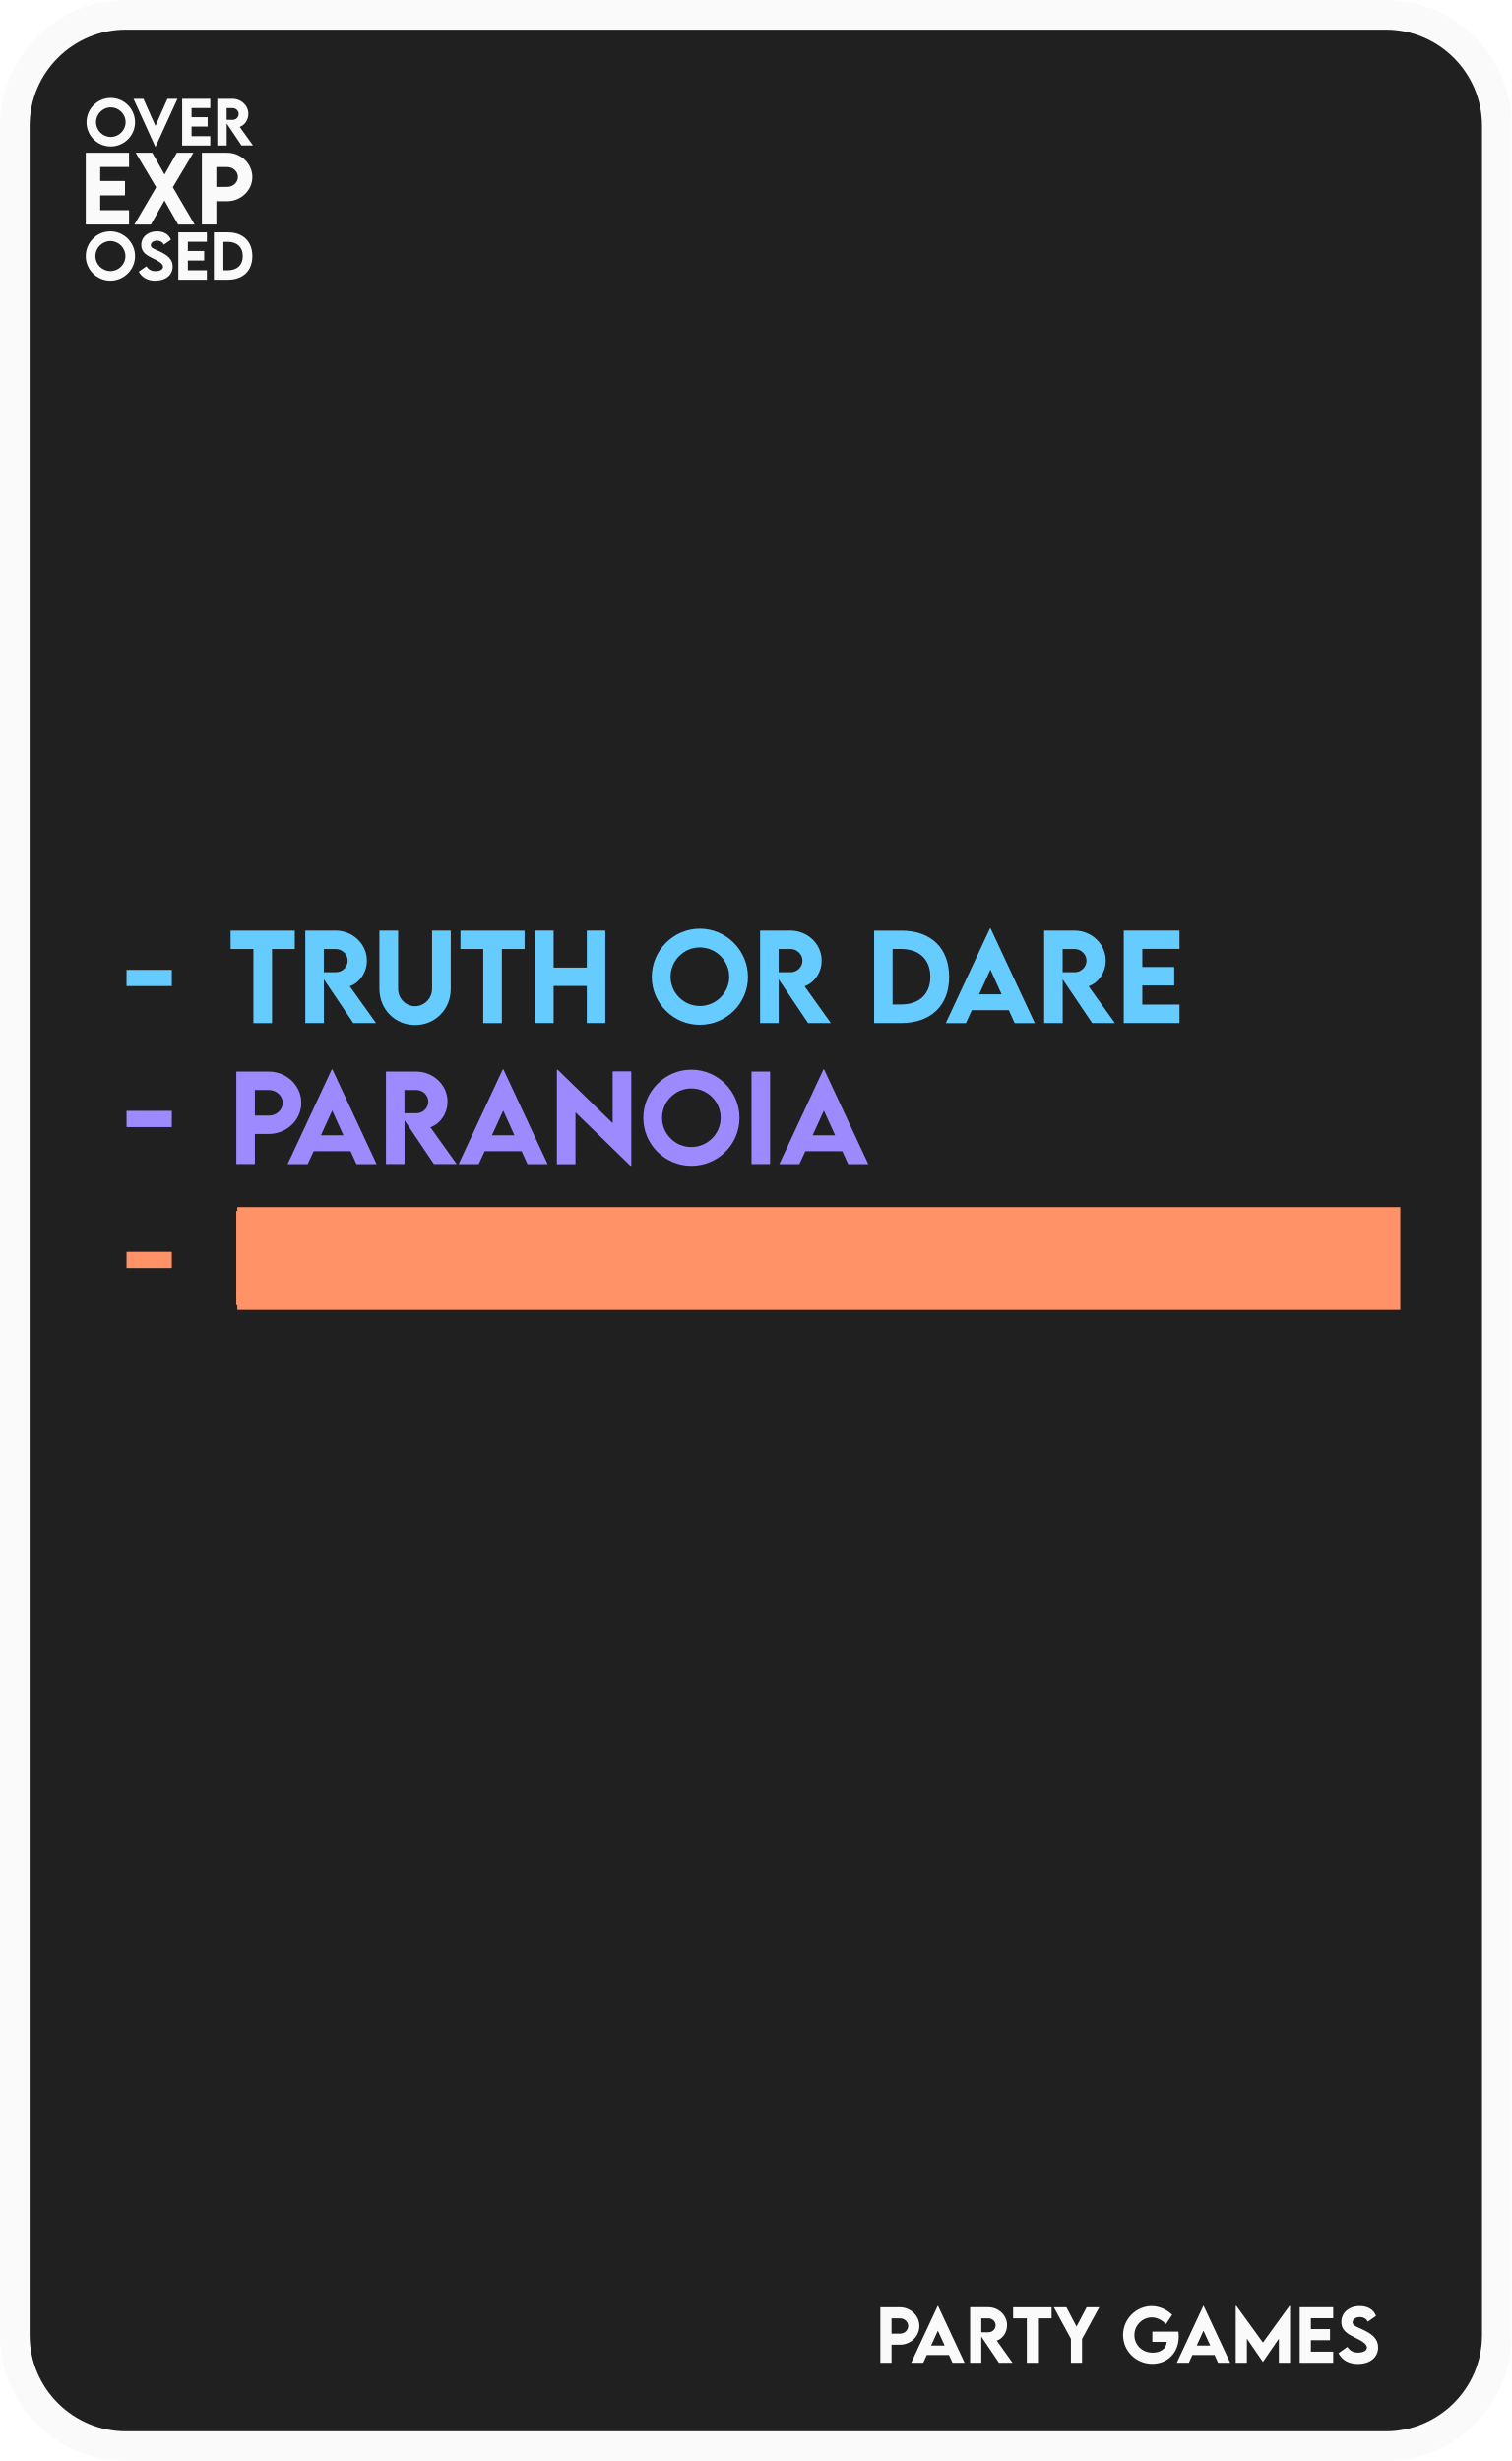
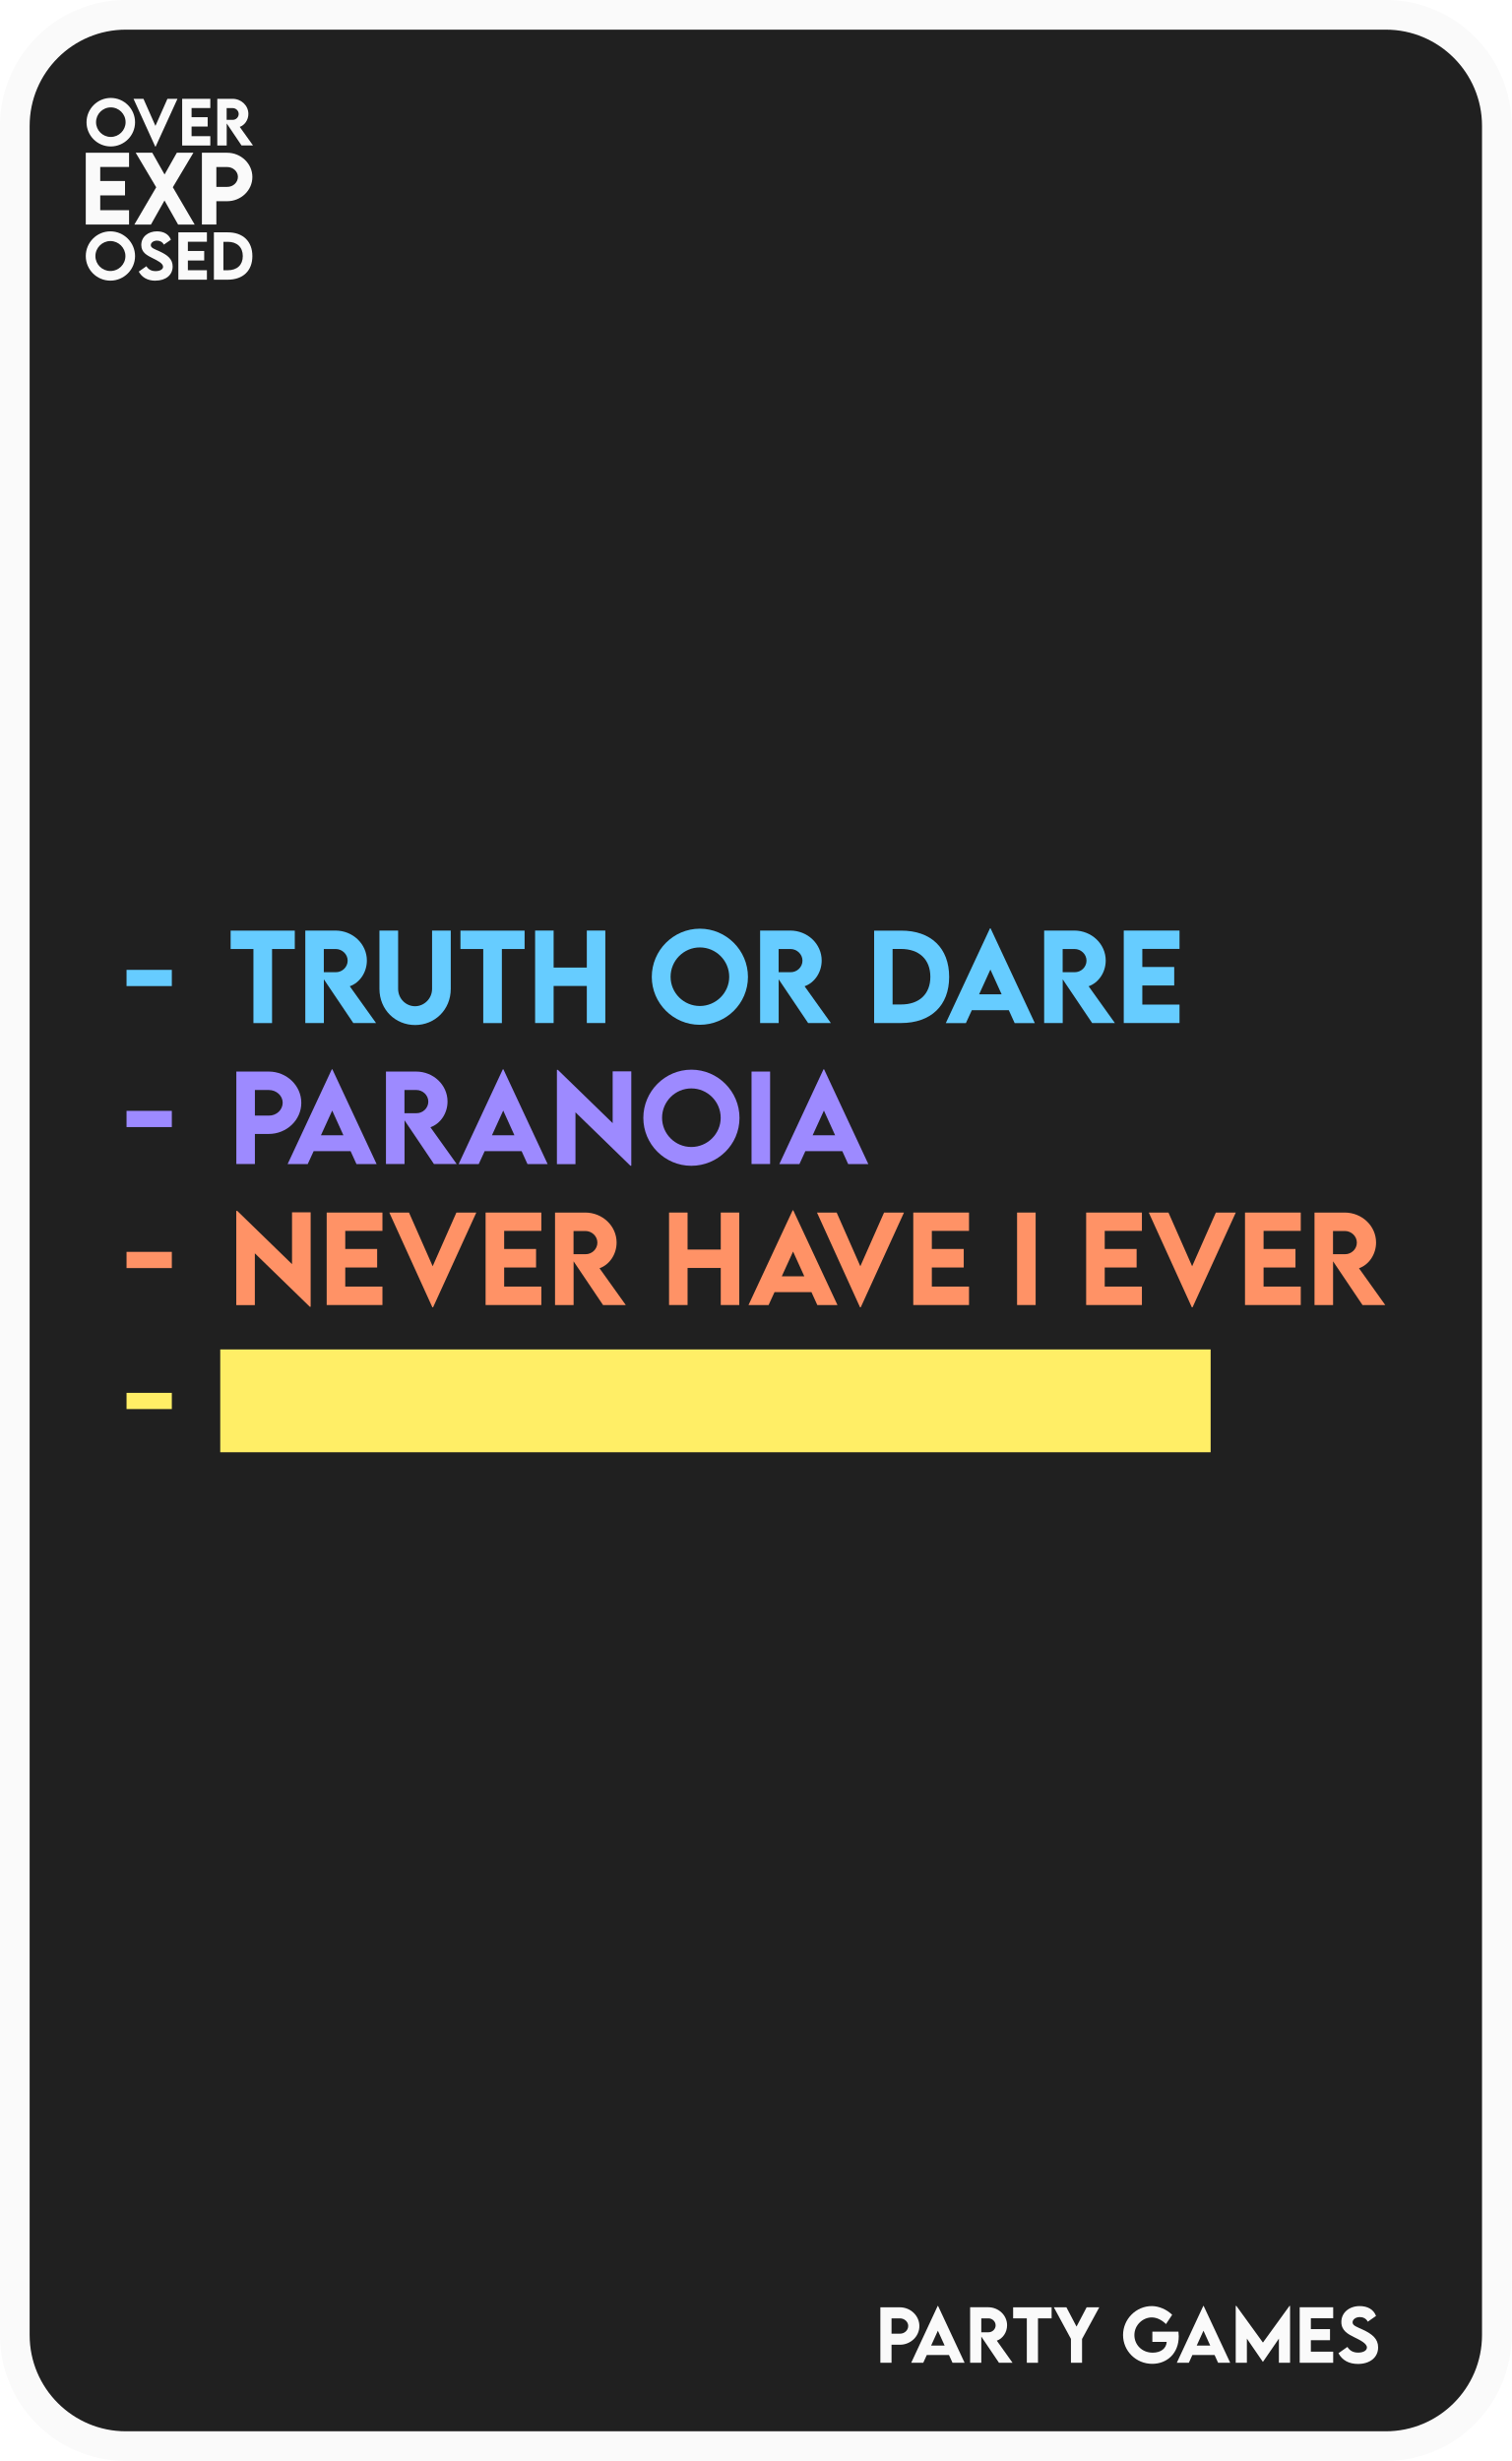
<svg xmlns="http://www.w3.org/2000/svg" id="Layer_2" viewBox="0 0 257.33 418.91">
  <defs>
    <style>
      .cls-1 {
        fill: none;
        stroke: #fafafa;
        stroke-linecap: round;
        stroke-linejoin: round;
        stroke-width: 5.05px;
      }

      .cls-2 {
+         fill: #fe6;
+       }
+ 
+       .cls-3 {
        fill: #ff9266;
      }

-       .cls-3 {
+       .cls-4 {
        fill: #6cf;
      }

-       .cls-4 {
+       .cls-5 {
        fill: #202020;
      }

-       .cls-5 {
+       .cls-6 {
        fill: #9d8aff;
      }

-       .cls-6 {
+       .cls-7 {
        fill: #fafafa;
      }
    </style>
  </defs>
  <g id="Layer_1-2" data-name="Layer_1">
    <g>
-       <rect class="cls-4" x="2.52" y="2.52" width="252.28" height="413.86" rx="18.92" ry="18.92" />
+       <rect class="cls-5" x="2.52" y="2.52" width="252.28" height="413.86" rx="18.92" ry="18.92" />
      <rect class="cls-1" x="2.52" y="2.52" width="252.28" height="413.86" rx="18.92" ry="18.92" />
      <g>
        <g>
-           <path class="cls-6" d="M17.06,28.42v2.39h4.22v2.45h-4.22v2.52h4.91v2.44h-7.37v-12.22h7.37v2.42h-4.91Z" />
-           <path class="cls-6" d="M26.59,31.88l-3.49-5.88h2.82l2.09,3.7,2.09-3.7h2.82l-3.5,5.87,3.72,6.36h-2.82l-2.32-4.1-2.31,4.1h-2.82l3.72-6.35Z" />
-           <path class="cls-6" d="M34.37,26h4.29c2.37,0,4.3,1.86,4.3,4.13s-1.93,4.12-4.3,4.12h-1.83v3.97h-2.46v-12.22ZM40.5,30.11c0-.93-.83-1.68-1.84-1.68h-1.83v3.38h1.83c1.02.02,1.84-.76,1.84-1.71Z" />
+           <path class="cls-7" d="M17.06,28.42v2.39h4.22v2.45h-4.22v2.52h4.91v2.44h-7.37v-12.22h7.37v2.42h-4.91Z" />
+           <path class="cls-7" d="M26.59,31.88l-3.49-5.88h2.82l2.09,3.7,2.09-3.7h2.82l-3.5,5.87,3.72,6.36h-2.82l-2.32-4.1-2.31,4.1h-2.82l3.72-6.35Z" />
+           <path class="cls-7" d="M34.37,26h4.29c2.37,0,4.3,1.86,4.3,4.13s-1.93,4.12-4.3,4.12h-1.83v3.97h-2.46v-12.22ZM40.5,30.11c0-.93-.83-1.68-1.84-1.68h-1.83v3.38h1.83c1.02.02,1.84-.76,1.84-1.71Z" />
        </g>
        <g>
-           <path class="cls-6" d="M14.73,20.81c0-2.28,1.86-4.14,4.13-4.14s4.13,1.86,4.13,4.14-1.86,4.12-4.14,4.12-4.12-1.85-4.12-4.12ZM21.38,20.8c0-1.39-1.13-2.52-2.52-2.52s-2.51,1.13-2.51,2.52,1.13,2.51,2.51,2.51,2.52-1.13,2.52-2.51Z" />
-           <path class="cls-6" d="M30.21,16.82l-3.72,8.14h-.06l-3.7-8.14h1.69l2.04,4.61,2.04-4.61h1.71Z" />
-           <path class="cls-6" d="M32.61,18.4v1.55h2.74v1.59h-2.74v1.64h3.19v1.59h-4.79v-7.95h4.79v1.57h-3.19Z" />
-           <path class="cls-6" d="M41.12,24.77l-2.53-3.76v3.76h-1.6v-7.95s2.59,0,2.59,0c1.48,0,2.7,1.14,2.7,2.57,0,1.02-.62,1.91-1.47,2.21l2.26,3.16h-1.95ZM38.58,20.4h1.03c.54.01,1.02-.43,1.02-1s-.49-1-1.02-1h-1.03v2Z" />
+           <path class="cls-7" d="M14.73,20.81c0-2.28,1.86-4.14,4.13-4.14s4.13,1.86,4.13,4.14-1.86,4.12-4.14,4.12-4.12-1.85-4.12-4.12ZM21.38,20.8c0-1.39-1.13-2.52-2.52-2.52s-2.51,1.13-2.51,2.52,1.13,2.51,2.51,2.51,2.52-1.13,2.52-2.51Z" />
+           <path class="cls-7" d="M30.21,16.82l-3.72,8.14h-.06l-3.7-8.14h1.69l2.04,4.61,2.04-4.61h1.71Z" />
+           <path class="cls-7" d="M32.61,18.4v1.55h2.74v1.59h-2.74v1.64h3.19v1.59h-4.79v-7.95h4.79v1.57h-3.19Z" />
+           <path class="cls-7" d="M41.12,24.77l-2.53-3.76v3.76h-1.6v-7.95s2.59,0,2.59,0c1.48,0,2.7,1.14,2.7,2.57,0,1.02-.62,1.91-1.47,2.21l2.26,3.16h-1.95ZM38.58,20.4h1.03c.54.01,1.02-.43,1.02-1s-.49-1-1.02-1h-1.03v2Z" />
        </g>
-         <path class="cls-6" d="M18.79,46.13c-1.41,0-2.55-1.14-2.55-2.54s1.15-2.56,2.55-2.56,2.56,1.15,2.56,2.56-1.15,2.54-2.56,2.54ZM18.79,47.77c2.31,0,4.2-1.88,4.2-4.18s-1.89-4.21-4.2-4.21-4.19,1.89-4.19,4.21,1.89,4.18,4.19,4.18Z" />
-         <path class="cls-6" d="M26.46,47.77c1.73,0,2.93-.93,2.93-2.41,0-1.24-.84-1.92-2.18-2.55-.93-.43-1.54-.6-1.54-1.08,0-.42.45-.77,1.06-.77.45,0,.92.2,1.16.68l1.2-.83c-.36-.98-1.28-1.43-2.38-1.43-1.48,0-2.66.92-2.66,2.32,0,1.29,1,1.78,1.9,2.23.85.42,1.81.89,1.81,1.48,0,.43-.51.74-1.27.74-.69,0-1.21-.26-1.57-.83l-1.3.91c.54,1,1.52,1.55,2.84,1.55Z" />
-         <polygon class="cls-6" points="35.22 41.15 35.22 39.55 30.36 39.55 30.36 47.61 35.22 47.61 35.22 46 31.98 46 31.98 44.34 34.76 44.34 34.76 42.72 31.98 42.72 31.98 41.15 35.22 41.15" />
-         <path class="cls-6" d="M38.77,46h-.74v-4.84h.73c1.6,0,2.57.92,2.57,2.43s-.97,2.41-2.55,2.41ZM38.76,39.55h-2.35v8.06h2.35c2.61,0,4.2-1.52,4.2-4.02s-1.59-4.05-4.2-4.04Z" />
+         <path class="cls-7" d="M18.79,46.13c-1.41,0-2.55-1.14-2.55-2.54s1.15-2.56,2.55-2.56,2.56,1.15,2.56,2.56-1.15,2.54-2.56,2.54ZM18.79,47.77c2.31,0,4.2-1.88,4.2-4.18s-1.89-4.21-4.2-4.21-4.19,1.89-4.19,4.21,1.89,4.18,4.19,4.18Z" />
+         <path class="cls-7" d="M26.46,47.77c1.73,0,2.93-.93,2.93-2.41,0-1.24-.84-1.92-2.18-2.55-.93-.43-1.54-.6-1.54-1.08,0-.42.45-.77,1.06-.77.45,0,.92.2,1.16.68l1.2-.83c-.36-.98-1.28-1.43-2.38-1.43-1.48,0-2.66.92-2.66,2.32,0,1.29,1,1.78,1.9,2.23.85.42,1.81.89,1.81,1.48,0,.43-.51.74-1.27.74-.69,0-1.21-.26-1.57-.83l-1.3.91c.54,1,1.52,1.55,2.84,1.55Z" />
+         <polygon class="cls-7" points="35.22 41.15 35.22 39.55 30.36 39.55 30.36 47.61 35.22 47.61 35.22 46 31.98 46 31.98 44.34 34.76 44.34 34.76 42.72 31.98 42.72 31.98 41.15 35.22 41.15" />
+         <path class="cls-7" d="M38.77,46h-.74v-4.84h.73c1.6,0,2.57.92,2.57,2.43s-.97,2.41-2.55,2.41ZM38.76,39.55h-2.35v8.06h2.35c2.61,0,4.2-1.52,4.2-4.02s-1.59-4.05-4.2-4.04Z" />
      </g>
      <g>
-         <path class="cls-6" d="M149.86,392.75h3.32c1.83,0,3.32,1.44,3.32,3.19s-1.49,3.18-3.32,3.18h-1.42v3.07h-1.9v-9.45ZM154.6,395.92c0-.71-.64-1.29-1.42-1.29h-1.42v2.61h1.42c.79.01,1.42-.59,1.42-1.32Z" />
-         <path class="cls-6" d="M161.54,400.87h-3.78l-.6,1.32h-2.05l4.51-9.68h.06l4.52,9.68h-2.06l-.6-1.32ZM160.8,399.26l-1.15-2.53-1.15,2.53h2.3Z" />
-         <path class="cls-6" d="M170.05,402.19l-3.01-4.46v4.46h-1.9v-9.45s3.08,0,3.08,0c1.76,0,3.21,1.36,3.21,3.06,0,1.21-.73,2.27-1.75,2.63l2.68,3.76h-2.32ZM167.04,397h1.22c.64.01,1.22-.51,1.22-1.18s-.58-1.19-1.22-1.19h-1.22v2.37Z" />
-         <path class="cls-6" d="M179.01,394.63h-2.32v7.56h-1.9v-7.56h-2.33v-1.88h6.55v1.88Z" />
-         <path class="cls-6" d="M182.31,398.14l-2.92-5.39h2.14l1.72,3.28,1.72-3.28h2.15l-2.93,5.39v4.05h-1.89v-4.05Z" />
-         <path class="cls-6" d="M200.65,397.68c0,2.96-2.04,4.69-4.51,4.69-2.78,0-4.97-2.2-4.97-4.9s2.2-4.93,4.9-4.93c1.22.01,2.53.57,3.46,1.48l-1.05,1.58c-.74-.72-1.58-1.13-2.43-1.13-1.46,0-2.95,1.24-2.95,3.01,0,1.64,1.28,2.99,3.12,2.99,1.35,0,2.31-.69,2.38-1.83h-2.44v-1.75h4.44c.03.28.05.54.05.8Z" />
-         <path class="cls-6" d="M206.75,400.87h-3.78l-.6,1.32h-2.05l4.51-9.68h.06l4.52,9.68h-2.06l-.6-1.32ZM206.01,399.26l-1.15-2.53-1.15,2.53h2.3Z" />
-         <path class="cls-6" d="M219.6,392.51v9.68h-1.9v-4.11l-2.72,3.96h-.01l-2.72-3.96v4.11h-1.9v-9.68h.11l4.52,6.24,4.52-6.24h.11Z" />
-         <path class="cls-6" d="M223.14,394.61v1.85h3.26v1.89h-3.26v1.95h3.8v1.89h-5.7v-9.45h5.7v1.87h-3.8Z" />
-         <path class="cls-6" d="M227.84,400.56l1.52-1.07c.42.67,1.02.97,1.83.97.89,0,1.49-.36,1.49-.87,0-.69-1.13-1.24-2.12-1.73-1.06-.53-2.23-1.11-2.23-2.61,0-1.63,1.38-2.71,3.12-2.71,1.29,0,2.36.53,2.78,1.68l-1.4.98c-.28-.56-.83-.79-1.35-.79-.71,0-1.24.41-1.24.9,0,.56.71.76,1.8,1.27,1.56.74,2.55,1.54,2.55,2.99,0,1.72-1.41,2.82-3.43,2.82-1.55,0-2.69-.64-3.32-1.82Z" />
+         <path class="cls-7" d="M149.86,392.75h3.32c1.83,0,3.32,1.44,3.32,3.19s-1.49,3.18-3.32,3.18h-1.42v3.07h-1.9v-9.45ZM154.6,395.92c0-.71-.64-1.29-1.42-1.29h-1.42v2.61h1.42c.79.01,1.42-.59,1.42-1.32Z" />
+         <path class="cls-7" d="M161.54,400.87h-3.78l-.6,1.32h-2.05l4.51-9.68h.06l4.52,9.68h-2.06l-.6-1.32ZM160.8,399.26l-1.15-2.53-1.15,2.53h2.3Z" />
+         <path class="cls-7" d="M170.05,402.19l-3.01-4.46v4.46h-1.9v-9.45s3.08,0,3.08,0c1.76,0,3.21,1.36,3.21,3.06,0,1.21-.73,2.27-1.75,2.63l2.68,3.76h-2.32ZM167.04,397h1.22c.64.01,1.22-.51,1.22-1.18s-.58-1.19-1.22-1.19h-1.22v2.37Z" />
+         <path class="cls-7" d="M179.01,394.63h-2.32v7.56h-1.9v-7.56h-2.33v-1.88h6.55v1.88Z" />
+         <path class="cls-7" d="M182.31,398.14l-2.92-5.39h2.14l1.72,3.28,1.72-3.28h2.15l-2.93,5.39v4.05h-1.89v-4.05Z" />
+         <path class="cls-7" d="M200.65,397.68c0,2.96-2.04,4.69-4.51,4.69-2.78,0-4.97-2.2-4.97-4.9s2.2-4.93,4.9-4.93c1.22.01,2.53.57,3.46,1.48l-1.05,1.58c-.74-.72-1.58-1.13-2.43-1.13-1.46,0-2.95,1.24-2.95,3.01,0,1.64,1.28,2.99,3.12,2.99,1.35,0,2.31-.69,2.38-1.83h-2.44v-1.75h4.44c.03.28.05.54.05.8Z" />
+         <path class="cls-7" d="M206.75,400.87h-3.78l-.6,1.32h-2.05l4.51-9.68h.06l4.52,9.68h-2.06l-.6-1.32ZM206.01,399.26l-1.15-2.53-1.15,2.53h2.3Z" />
+         <path class="cls-7" d="M219.6,392.51v9.68h-1.9v-4.11l-2.72,3.96h-.01l-2.72-3.96v4.11h-1.9v-9.68h.11l4.52,6.24,4.52-6.24h.11Z" />
+         <path class="cls-7" d="M223.14,394.61v1.85h3.26v1.89h-3.26v1.95h3.8v1.89h-5.7v-9.45h5.7v1.87h-3.8Z" />
+         <path class="cls-7" d="M227.84,400.56l1.52-1.07c.42.67,1.02.97,1.83.97.89,0,1.49-.36,1.49-.87,0-.69-1.13-1.24-2.12-1.73-1.06-.53-2.23-1.11-2.23-2.61,0-1.63,1.38-2.71,3.12-2.71,1.29,0,2.36.53,2.78,1.68l-1.4.98c-.28-.56-.83-.79-1.35-.79-.71,0-1.24.41-1.24.9,0,.56.71.76,1.8,1.27,1.56.74,2.55,1.54,2.55,2.99,0,1.72-1.41,2.82-3.43,2.82-1.55,0-2.69-.64-3.32-1.82Z" />
      </g>
    </g>
-     <path class="cls-3" d="M21.54,165.09h7.71v2.76h-7.71v-2.76Z" />
-     <path class="cls-3" d="M50.18,161.54h-3.87v12.61h-3.17v-12.61h-3.88v-3.13h10.92v3.13Z" />
-     <path class="cls-3" d="M60.14,174.14l-5.01-7.44v7.44h-3.16v-15.74s5.13,0,5.13,0c2.94,0,5.35,2.27,5.35,5.1,0,2.02-1.22,3.79-2.91,4.38l4.47,6.26h-3.87ZM55.12,165.49h2.03c1.07.02,2.03-.85,2.03-1.97s-.97-1.98-2.03-1.98h-2.03v3.96Z" />
-     <path class="cls-3" d="M64.59,168.32v-9.92h3.18v9.91c0,1.72,1.36,2.97,2.88,2.97s2.9-1.26,2.9-2.97v-9.91h3.18v9.92c0,3.56-2.72,6.16-6.07,6.16s-6.07-2.6-6.07-6.16Z" />
-     <path class="cls-3" d="M89.3,161.54h-3.87v12.61h-3.17v-12.61h-3.88v-3.13h10.92v3.13Z" />
-     <path class="cls-3" d="M103.04,158.4v15.74h-3.15v-6.31h-5.65v6.31h-3.15v-15.74h3.15v6.3h5.65v-6.3h3.15Z" />
-     <path class="cls-3" d="M110.95,166.29c0-4.52,3.68-8.21,8.18-8.21s8.19,3.69,8.19,8.21-3.69,8.15-8.2,8.15-8.17-3.67-8.17-8.15ZM124.13,166.27c0-2.75-2.25-5-5-5s-4.98,2.25-4.98,5,2.24,4.97,4.98,4.97,5-2.24,5-4.97Z" />
-     <path class="cls-3" d="M137.56,174.14l-5.01-7.44v7.44h-3.16v-15.74s5.13,0,5.13,0c2.94,0,5.35,2.27,5.35,5.1,0,2.02-1.22,3.79-2.91,4.38l4.47,6.26h-3.87ZM132.54,165.49h2.03c1.07.02,2.03-.85,2.03-1.97s-.97-1.98-2.03-1.98h-2.03v3.96Z" />
-     <path class="cls-3" d="M161.57,166.29c0,4.88-3.11,7.85-8.19,7.85h-4.58v-15.73h4.58c5.09-.02,8.19,2.97,8.19,7.88ZM158.37,166.28c0-2.95-1.89-4.75-5.01-4.75h-1.42v9.45h1.45c3.1,0,4.98-1.78,4.98-4.71Z" />
-     <path class="cls-3" d="M171.73,171.95h-6.3l-1.01,2.2h-3.42l7.52-16.13h.1l7.53,16.13h-3.43l-1-2.2ZM170.5,169.25l-1.91-4.21-1.92,4.21h3.84Z" />
-     <path class="cls-3" d="M185.91,174.14l-5.01-7.44v7.44h-3.16v-15.74s5.13,0,5.13,0c2.94,0,5.35,2.27,5.35,5.1,0,2.02-1.22,3.79-2.91,4.38l4.47,6.26h-3.87ZM180.89,165.49h2.03c1.07.02,2.03-.85,2.03-1.97s-.97-1.98-2.03-1.98h-2.03v3.96Z" />
-     <path class="cls-3" d="M194.45,161.52v3.08h5.43v3.15h-5.43v3.25h6.33v3.14h-9.49v-15.74h9.49v3.12h-6.33Z" />
-     <path class="cls-5" d="M21.54,189.09h7.71v2.76h-7.71v-2.76Z" />
-     <path class="cls-5" d="M40.22,182.4h5.53c3.05,0,5.54,2.39,5.54,5.32s-2.49,5.3-5.54,5.3h-2.36v5.12h-3.16v-15.74ZM48.12,187.7c0-1.19-1.06-2.16-2.37-2.16h-2.36v4.36h2.36c1.31.02,2.37-.98,2.37-2.2Z" />
-     <path class="cls-5" d="M59.69,195.95h-6.3l-1.01,2.2h-3.42l7.52-16.13h.1l7.53,16.13h-3.43l-1-2.2ZM58.46,193.25l-1.91-4.21-1.92,4.21h3.84Z" />
-     <path class="cls-5" d="M73.87,198.14l-5.01-7.44v7.44h-3.16v-15.74s5.13,0,5.13,0c2.94,0,5.35,2.27,5.35,5.1,0,2.02-1.22,3.79-2.91,4.38l4.47,6.26h-3.87ZM68.85,189.49h2.03c1.07.02,2.03-.85,2.03-1.97s-.97-1.98-2.03-1.98h-2.03v3.96Z" />
-     <path class="cls-5" d="M88.8,195.95h-6.3l-1.01,2.2h-3.42l7.52-16.13h.1l7.53,16.13h-3.43l-1-2.2ZM87.57,193.25l-1.91-4.21-1.92,4.21h3.84Z" />
-     <path class="cls-5" d="M107.46,182.36v16.07h-.15l-9.35-9.09v8.82h-3.16v-16.05h.16l9.33,9.07v-8.82h3.17Z" />
-     <path class="cls-5" d="M109.51,190.29c0-4.52,3.68-8.21,8.18-8.21s8.19,3.69,8.19,8.21-3.69,8.15-8.2,8.15-8.17-3.67-8.17-8.15ZM122.68,190.27c0-2.75-2.25-5-5-5s-4.98,2.25-4.98,5,2.24,4.97,4.98,4.97,5-2.24,5-4.97Z" />
-     <path class="cls-5" d="M127.93,182.4h3.16v15.74h-3.16v-15.74Z" />
-     <path class="cls-5" d="M143.39,195.95h-6.3l-1.01,2.2h-3.42l7.52-16.13h.1l7.53,16.13h-3.43l-1-2.2ZM142.16,193.25l-1.91-4.21-1.92,4.21h3.84Z" />
-     <path class="cls-2" d="M21.54,213.09h7.71v2.76h-7.71v-2.76Z" />
-     <path class="cls-2" d="M52.88,206.36v16.07h-.15l-9.35-9.09v8.82h-3.16v-16.05h.16l9.33,9.07v-8.82h3.17Z" />
-     <path class="cls-2" d="M58.77,209.52v3.08h5.43v3.15h-5.43v3.25h6.33v3.14h-9.49v-15.74h9.49v3.12h-6.33Z" />
-     <path class="cls-2" d="M81.08,206.4l-7.36,16.13h-.12l-7.33-16.13h3.35l4.03,9.14,4.04-9.14h3.39Z" />
-     <path class="cls-2" d="M85.82,209.52v3.08h5.43v3.15h-5.43v3.25h6.33v3.14h-9.49v-15.74h9.49v3.12h-6.33Z" />
-     <path class="cls-2" d="M102.65,222.14l-5.01-7.44v7.44h-3.16v-15.74s5.13,0,5.13,0c2.94,0,5.35,2.27,5.35,5.1,0,2.02-1.22,3.79-2.91,4.38l4.47,6.26h-3.87ZM97.63,213.49h2.03c1.07.02,2.03-.85,2.03-1.97s-.97-1.98-2.03-1.98h-2.03v3.96Z" />
-     <path class="cls-2" d="M125.84,206.4v15.74h-3.15v-6.31h-5.65v6.31h-3.15v-15.74h3.15v6.3h5.65v-6.3h3.15Z" />
-     <path class="cls-2" d="M138.14,219.95h-6.3l-1.01,2.2h-3.42l7.52-16.13h.1l7.53,16.13h-3.43l-1-2.2ZM136.91,217.25l-1.91-4.21-1.92,4.21h3.84Z" />
-     <path class="cls-2" d="M153.88,206.4l-7.36,16.13h-.12l-7.33-16.13h3.35l4.03,9.14,4.04-9.14h3.39Z" />
-     <path class="cls-2" d="M158.62,209.52v3.08h5.43v3.15h-5.43v3.25h6.33v3.14h-9.49v-15.74h9.49v3.12h-6.33Z" />
-     <path class="cls-2" d="M173.13,206.4h3.16v15.74h-3.16v-15.74Z" />
-     <path class="cls-2" d="M188.05,209.52v3.08h5.43v3.15h-5.43v3.25h6.33v3.14h-9.49v-15.74h9.49v3.12h-6.33Z" />
-     <path class="cls-2" d="M210.36,206.4l-7.36,16.13h-.12l-7.33-16.13h3.35l4.03,9.14,4.04-9.14h3.39Z" />
-     <path class="cls-2" d="M215.09,209.52v3.08h5.43v3.15h-5.43v3.25h6.33v3.14h-9.49v-15.74h9.49v3.12h-6.33Z" />
-     <path class="cls-2" d="M231.93,222.14l-5.01-7.44v7.44h-3.16v-15.74s5.13,0,5.13,0c2.94,0,5.35,2.27,5.35,5.1,0,2.02-1.22,3.79-2.91,4.38l4.47,6.26h-3.87ZM226.91,213.49h2.03c1.07.02,2.03-.85,2.03-1.97s-.97-1.98-2.03-1.98h-2.03v3.96Z" />
-     <rect class="cls-2" x="40.4" y="205.47" width="197.97" height="17.5" />
+     <g>
+       <path class="cls-4" d="M21.54,165.09h7.71v2.76h-7.71v-2.76Z" />
+       <path class="cls-4" d="M50.18,161.54h-3.87v12.61h-3.17v-12.61h-3.88v-3.13h10.92v3.13Z" />
+       <path class="cls-4" d="M60.14,174.14l-5.01-7.44v7.44h-3.16v-15.74s5.13,0,5.13,0c2.94,0,5.35,2.27,5.35,5.1,0,2.02-1.22,3.79-2.91,4.38l4.47,6.26h-3.87ZM55.12,165.49h2.03c1.07.02,2.03-.85,2.03-1.97s-.97-1.98-2.03-1.98h-2.03v3.96Z" />
+       <path class="cls-4" d="M64.59,168.32v-9.92h3.18v9.91c0,1.72,1.36,2.97,2.88,2.97s2.9-1.26,2.9-2.97v-9.91h3.18v9.92c0,3.56-2.72,6.16-6.07,6.16s-6.07-2.6-6.07-6.16Z" />
+       <path class="cls-4" d="M89.3,161.54h-3.87v12.61h-3.17v-12.61h-3.88v-3.13h10.92v3.13Z" />
+       <path class="cls-4" d="M103.04,158.4v15.74h-3.15v-6.31h-5.65v6.31h-3.15v-15.74h3.15v6.3h5.65v-6.3h3.15Z" />
+       <path class="cls-4" d="M110.95,166.29c0-4.52,3.68-8.21,8.18-8.21s8.19,3.69,8.19,8.21-3.69,8.15-8.2,8.15-8.17-3.67-8.17-8.15ZM124.13,166.27c0-2.75-2.25-5-5-5s-4.98,2.25-4.98,5,2.24,4.97,4.98,4.97,5-2.24,5-4.97Z" />
+       <path class="cls-4" d="M137.56,174.14l-5.01-7.44v7.44h-3.16v-15.74s5.13,0,5.13,0c2.94,0,5.35,2.27,5.35,5.1,0,2.02-1.22,3.79-2.91,4.38l4.47,6.26h-3.87ZM132.54,165.49h2.03c1.07.02,2.03-.85,2.03-1.97s-.97-1.98-2.03-1.98h-2.03v3.96Z" />
+       <path class="cls-4" d="M161.57,166.29c0,4.88-3.11,7.85-8.19,7.85h-4.58v-15.73h4.58c5.09-.02,8.19,2.97,8.19,7.88ZM158.37,166.28c0-2.95-1.89-4.75-5.01-4.75h-1.42v9.45h1.45c3.1,0,4.98-1.78,4.98-4.71Z" />
+       <path class="cls-4" d="M171.73,171.95h-6.3l-1.01,2.2h-3.42l7.52-16.13h.1l7.53,16.13h-3.43l-1-2.2ZM170.5,169.25l-1.91-4.21-1.92,4.21h3.84Z" />
+       <path class="cls-4" d="M185.91,174.14l-5.01-7.44v7.44h-3.16v-15.74s5.13,0,5.13,0c2.94,0,5.35,2.27,5.35,5.1,0,2.02-1.22,3.79-2.91,4.38l4.47,6.26h-3.87ZM180.89,165.49h2.03c1.07.02,2.03-.85,2.03-1.97s-.97-1.98-2.03-1.98h-2.03v3.96Z" />
+       <path class="cls-4" d="M194.45,161.52v3.08h5.43v3.15h-5.43v3.25h6.33v3.14h-9.49v-15.74h9.49v3.12h-6.33Z" />
+       <path class="cls-6" d="M21.54,189.09h7.71v2.76h-7.71v-2.76Z" />
+       <path class="cls-6" d="M40.22,182.4h5.53c3.05,0,5.54,2.39,5.54,5.32s-2.49,5.3-5.54,5.3h-2.36v5.12h-3.16v-15.74ZM48.12,187.7c0-1.19-1.06-2.16-2.37-2.16h-2.36v4.36h2.36c1.31.02,2.37-.98,2.37-2.2Z" />
+       <path class="cls-6" d="M59.69,195.95h-6.3l-1.01,2.2h-3.42l7.52-16.13h.1l7.53,16.13h-3.43l-1-2.2ZM58.46,193.25l-1.91-4.21-1.92,4.21h3.84Z" />
+       <path class="cls-6" d="M73.87,198.14l-5.01-7.44v7.44h-3.16v-15.74s5.13,0,5.13,0c2.94,0,5.35,2.27,5.35,5.1,0,2.02-1.22,3.79-2.91,4.38l4.47,6.26h-3.87ZM68.85,189.49h2.03c1.07.02,2.03-.85,2.03-1.97s-.97-1.98-2.03-1.98h-2.03v3.96Z" />
+       <path class="cls-6" d="M88.8,195.95h-6.3l-1.01,2.2h-3.42l7.52-16.13h.1l7.53,16.13h-3.43l-1-2.2ZM87.57,193.25l-1.91-4.21-1.92,4.21h3.84Z" />
+       <path class="cls-6" d="M107.46,182.36v16.07h-.15l-9.35-9.09v8.82h-3.16v-16.05h.16l9.33,9.07v-8.82h3.17Z" />
+       <path class="cls-6" d="M109.51,190.29c0-4.52,3.68-8.21,8.18-8.21s8.19,3.69,8.19,8.21-3.69,8.15-8.2,8.15-8.17-3.67-8.17-8.15ZM122.68,190.27c0-2.75-2.25-5-5-5s-4.98,2.25-4.98,5,2.24,4.97,4.98,4.97,5-2.24,5-4.97Z" />
+       <path class="cls-6" d="M127.93,182.4h3.16v15.74h-3.16v-15.74Z" />
+       <path class="cls-6" d="M143.39,195.95h-6.3l-1.01,2.2h-3.42l7.52-16.13h.1l7.53,16.13h-3.43l-1-2.2ZM142.16,193.25l-1.91-4.21-1.92,4.21h3.84Z" />
+       <path class="cls-3" d="M21.54,213.09h7.71v2.76h-7.71v-2.76Z" />
+       <path class="cls-3" d="M52.88,206.36v16.07h-.15l-9.35-9.09v8.82h-3.16v-16.05h.16l9.33,9.07v-8.82h3.17Z" />
+       <path class="cls-3" d="M58.77,209.52v3.08h5.43v3.15h-5.43v3.25h6.33v3.14h-9.49v-15.74h9.49v3.12h-6.33Z" />
+       <path class="cls-3" d="M81.08,206.4l-7.36,16.13h-.12l-7.33-16.13h3.35l4.03,9.14,4.04-9.14h3.39Z" />
+       <path class="cls-3" d="M85.82,209.52v3.08h5.43v3.15h-5.43v3.25h6.33v3.14h-9.49v-15.74h9.49v3.12h-6.33Z" />
+       <path class="cls-3" d="M102.65,222.14l-5.01-7.44v7.44h-3.16v-15.74s5.13,0,5.13,0c2.94,0,5.35,2.27,5.35,5.1,0,2.02-1.22,3.79-2.91,4.38l4.47,6.26h-3.87ZM97.63,213.49h2.03c1.07.02,2.03-.85,2.03-1.97s-.97-1.98-2.03-1.98h-2.03v3.96Z" />
+       <path class="cls-3" d="M125.84,206.4v15.74h-3.15v-6.31h-5.65v6.31h-3.15v-15.74h3.15v6.3h5.65v-6.3h3.15Z" />
+       <path class="cls-3" d="M138.14,219.95h-6.3l-1.01,2.2h-3.42l7.52-16.13h.1l7.53,16.13h-3.43l-1-2.2ZM136.91,217.25l-1.91-4.21-1.92,4.21h3.84Z" />
+       <path class="cls-3" d="M153.88,206.4l-7.36,16.13h-.12l-7.33-16.13h3.35l4.03,9.14,4.04-9.14h3.39Z" />
+       <path class="cls-3" d="M158.62,209.52v3.08h5.43v3.15h-5.43v3.25h6.33v3.14h-9.49v-15.74h9.49v3.12h-6.33Z" />
+       <path class="cls-3" d="M173.13,206.4h3.16v15.74h-3.16v-15.74Z" />
+       <path class="cls-3" d="M188.05,209.52v3.08h5.43v3.15h-5.43v3.25h6.33v3.14h-9.49v-15.74h9.49v3.12h-6.33Z" />
+       <path class="cls-3" d="M210.36,206.4l-7.36,16.13h-.12l-7.33-16.13h3.35l4.03,9.14,4.04-9.14h3.39Z" />
+       <path class="cls-3" d="M215.09,209.52v3.08h5.43v3.15h-5.43v3.25h6.33v3.14h-9.49v-15.74h9.49v3.12h-6.33Z" />
+       <path class="cls-3" d="M231.93,222.14l-5.01-7.44v7.44h-3.16v-15.74s5.13,0,5.13,0c2.94,0,5.35,2.27,5.35,5.1,0,2.02-1.22,3.79-2.91,4.38l4.47,6.26h-3.87ZM226.91,213.49h2.03c1.07.02,2.03-.85,2.03-1.97s-.97-1.98-2.03-1.98h-2.03v3.96Z" />
+       <path class="cls-2" d="M21.54,237.09h7.71v2.76h-7.71v-2.76Z" />
+       <path class="cls-2" d="M55.64,230.01v16.13h-3.16v-6.86l-4.53,6.59h-.02l-4.54-6.59v6.86h-3.16v-16.13h.18l7.54,10.4,7.53-10.4h.18Z" />
+       <path class="cls-2" d="M57.69,238.29c0-4.52,3.68-8.21,8.18-8.21s8.19,3.69,8.19,8.21-3.69,8.15-8.2,8.15-8.17-3.67-8.17-8.15ZM70.86,238.27c0-2.75-2.25-5-5-5s-4.98,2.25-4.98,5,2.24,4.97,4.98,4.97,5-2.24,5-4.97Z" />
+       <path class="cls-2" d="M75.3,243.43l2.53-1.78c.69,1.11,1.7,1.62,3.06,1.62,1.48,0,2.48-.61,2.48-1.45,0-1.15-1.88-2.06-3.54-2.88-1.77-.88-3.71-1.85-3.71-4.36,0-2.72,2.3-4.52,5.2-4.52,2.15,0,3.93.89,4.64,2.79l-2.33,1.63c-.47-.94-1.38-1.32-2.26-1.32-1.18,0-2.06.68-2.06,1.49,0,.94,1.19,1.26,3,2.11,2.61,1.23,4.25,2.56,4.25,4.98,0,2.87-2.34,4.7-5.71,4.7-2.58,0-4.48-1.07-5.54-3.03Z" />
+       <path class="cls-2" d="M98.42,233.54h-3.87v12.61h-3.17v-12.61h-3.88v-3.13h10.92v3.13Z" />
+       <path class="cls-2" d="M115.55,243v3.14h-9.49v-15.74h3.16v12.6h6.33Z" />
+       <path class="cls-2" d="M117.33,230.4h3.16v15.74h-3.16v-15.74Z" />
+       <path class="cls-2" d="M131.17,246.14l-4.79-6.89v6.89h-3.15v-15.74h3.15v6.81l4.42-6.81h3.65l-5.05,7.71,5.61,8.04h-3.85Z" />
+       <path class="cls-2" d="M139.68,233.52v3.08h5.43v3.15h-5.43v3.25h6.33v3.14h-9.49v-15.74h9.49v3.12h-6.33Z" />
+       <path class="cls-2" d="M157.83,243v3.14h-9.49v-15.74h3.16v12.6h6.33Z" />
+       <path class="cls-2" d="M160.39,239.39l-4.87-8.98h3.57l2.87,5.47,2.87-5.47h3.58l-4.88,8.98v6.76h-3.14v-6.76Z" />
+       <path class="cls-2" d="M185.81,233.54h-3.87v12.61h-3.17v-12.61h-3.88v-3.13h10.92v3.13Z" />
+       <path class="cls-2" d="M186.12,238.29c0-4.52,3.68-8.21,8.18-8.21s8.19,3.69,8.19,8.21-3.69,8.15-8.2,8.15-8.17-3.67-8.17-8.15ZM199.29,238.27c0-2.75-2.25-5-5-5s-4.98,2.25-4.98,5,2.24,4.97,4.98,4.97,5-2.24,5-4.97Z" />
+     </g>
+     <rect class="cls-2" x="37.49" y="229.7" width="168.59" height="17.5" />
  </g>
</svg>
